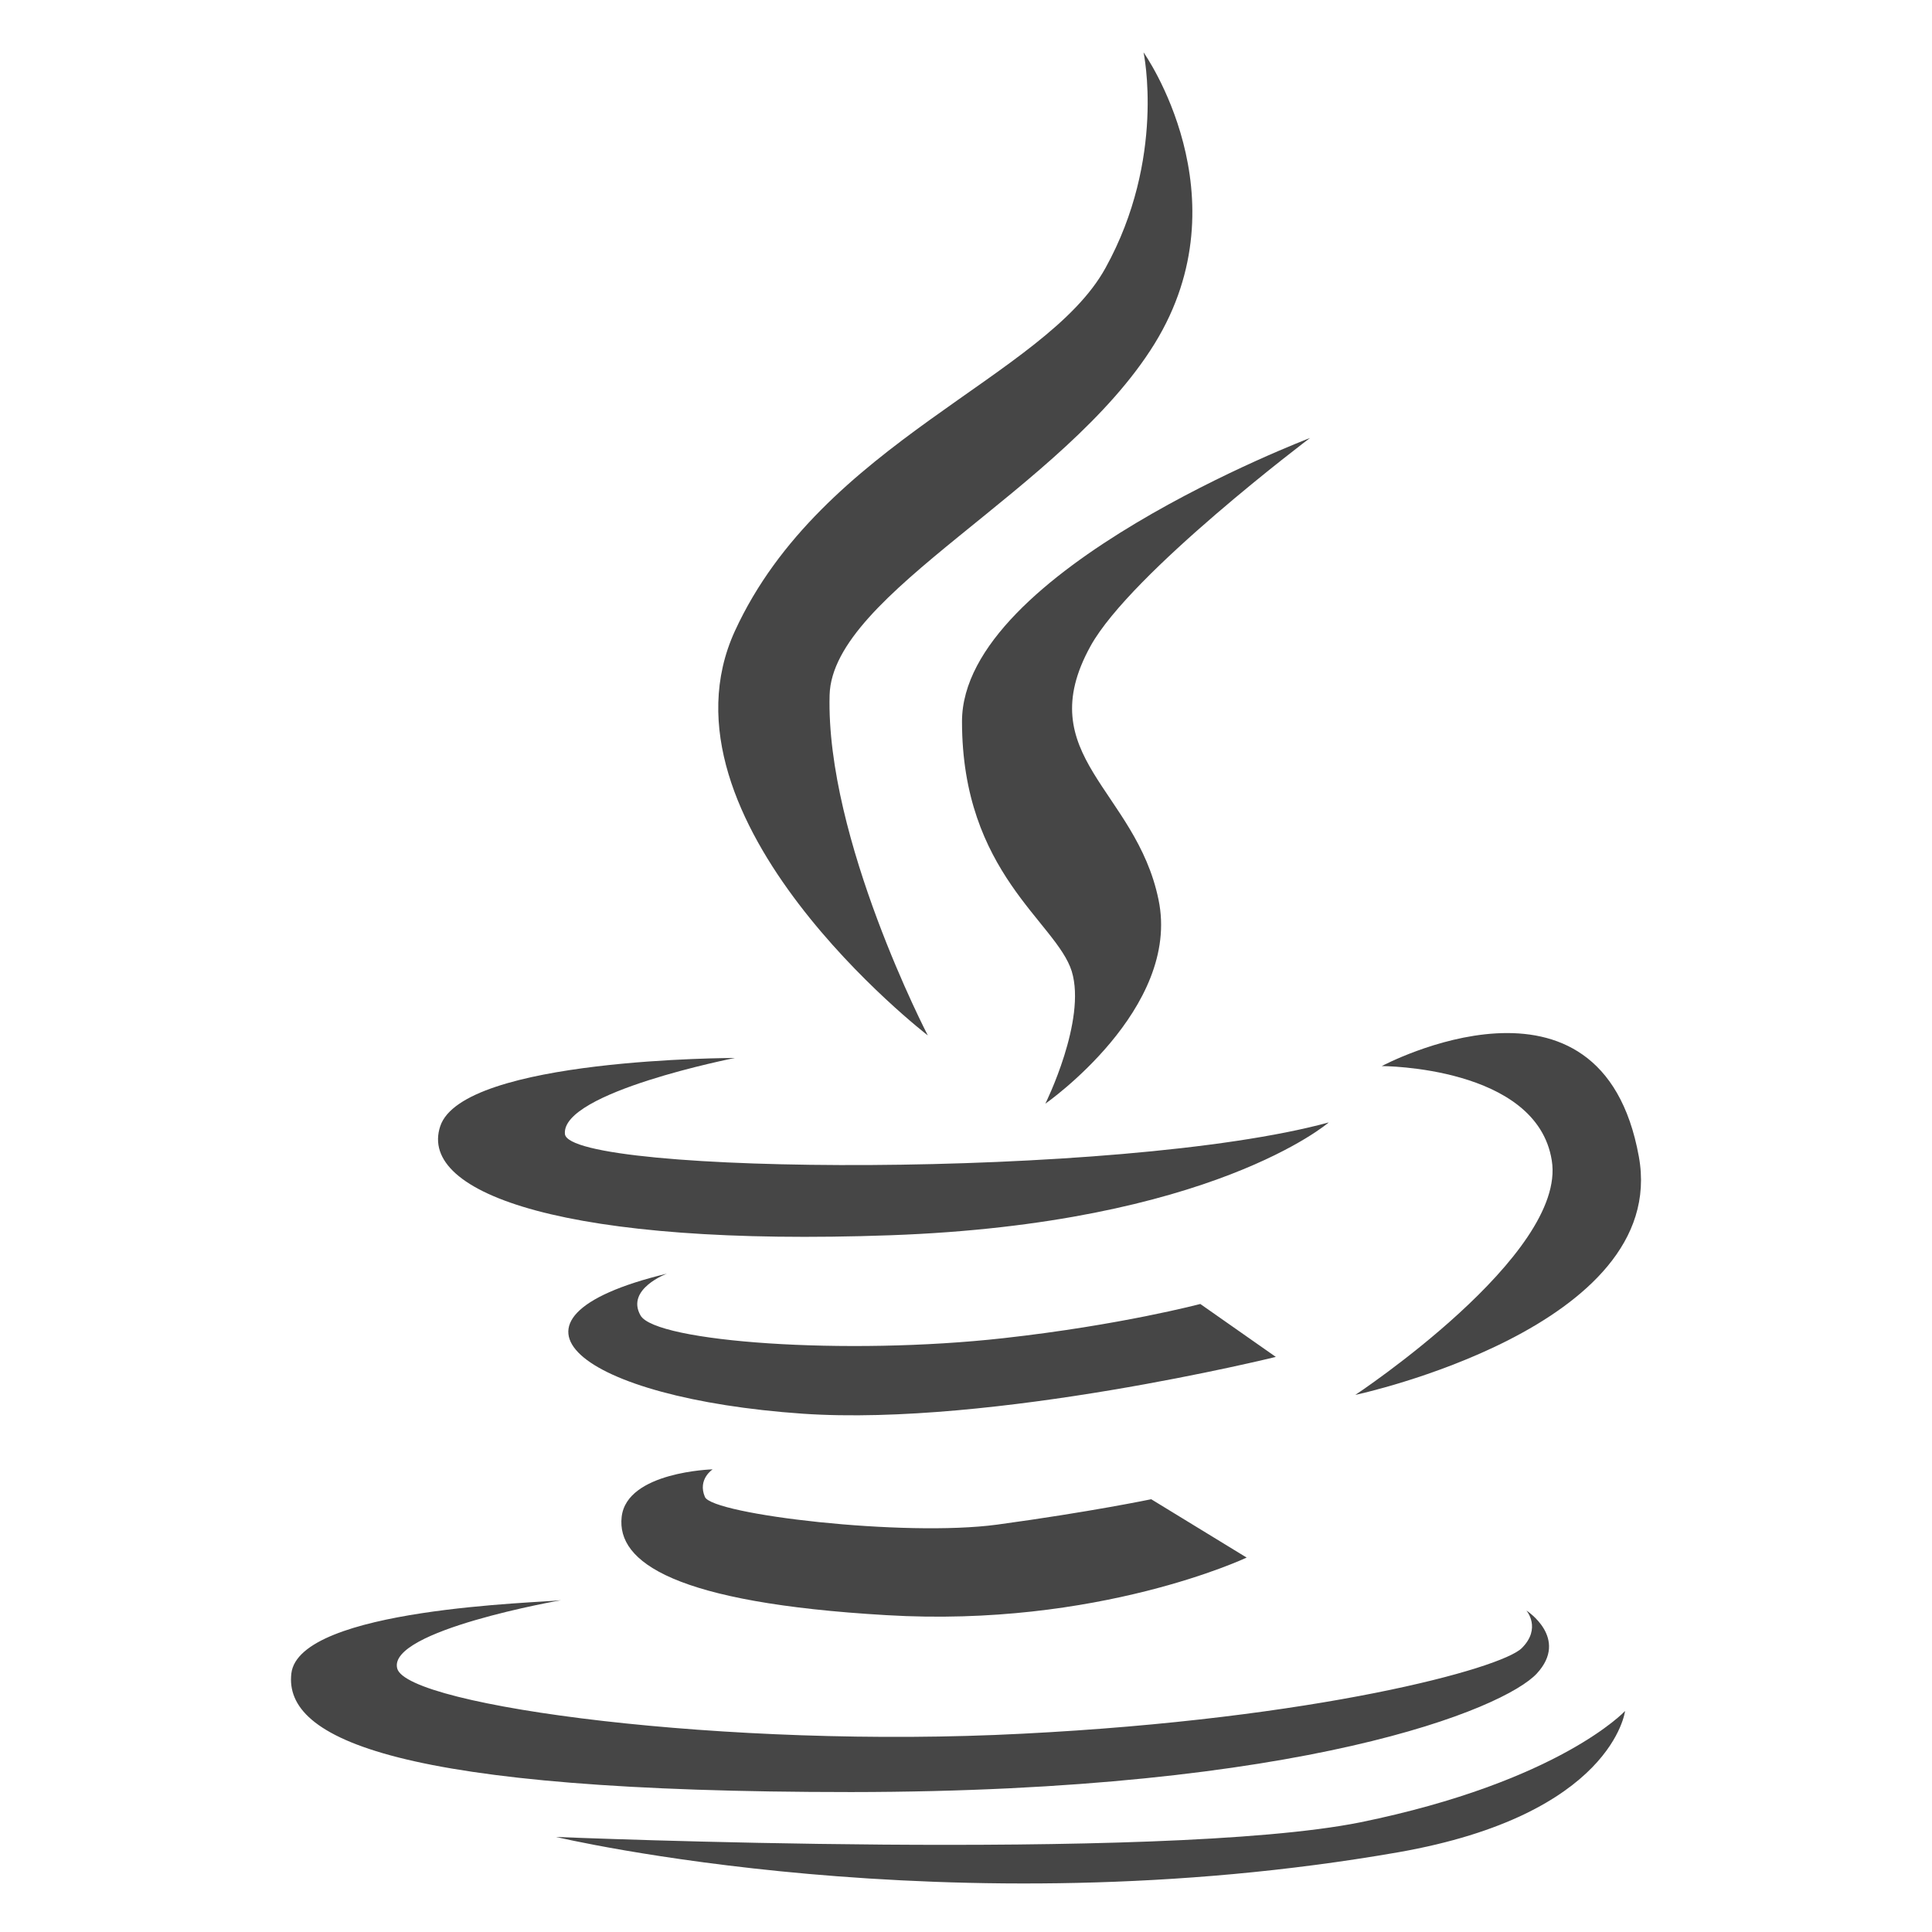
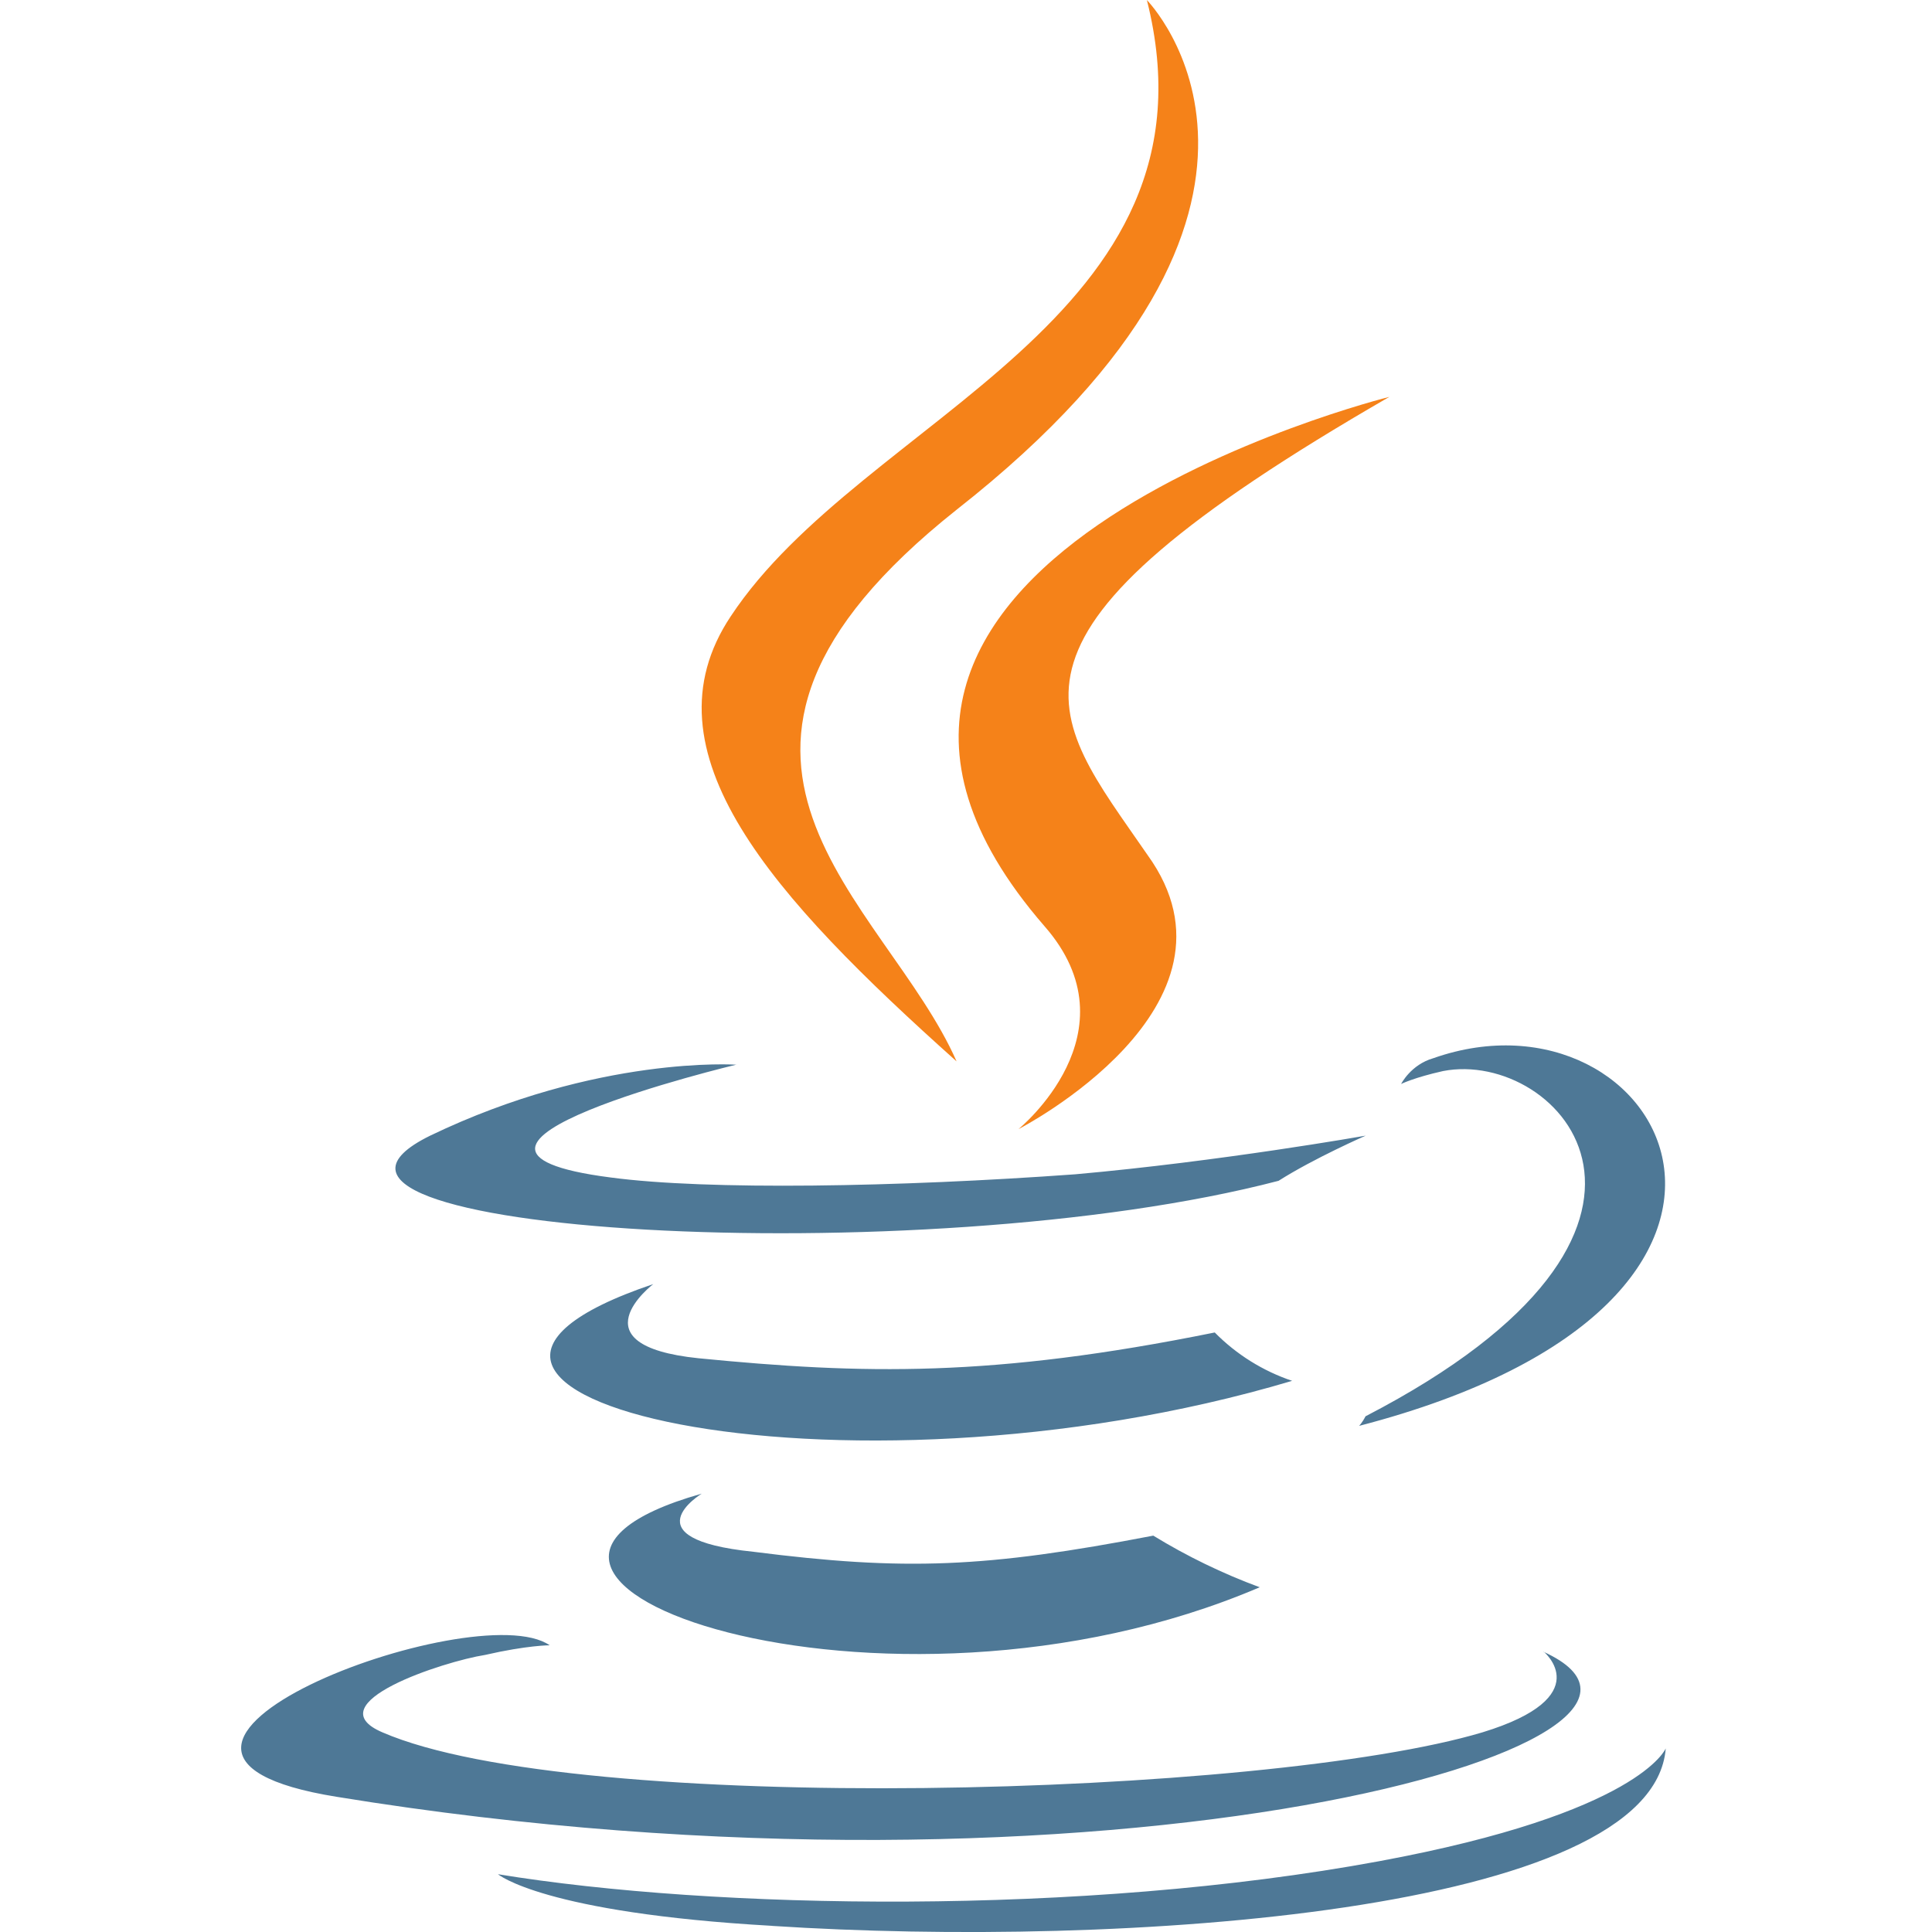
- <svg xmlns="http://www.w3.org/2000/svg" width="30" height="30" viewBox="0 0 30 30" fill="none">
-   <path d="M14.407 16.078C14.407 16.078 12.822 13.027 12.882 10.793C12.925 9.202 16.517 7.623 17.929 5.336C19.341 3.042 17.757 0.813 17.757 0.813C17.757 0.813 18.108 2.457 17.166 4.161C16.232 5.859 12.763 6.861 11.412 9.797C10.065 12.735 14.407 16.078 14.407 16.078Z" fill="#464646" />
-   <path d="M20.342 6.801C20.342 6.801 14.938 8.856 14.938 11.203C14.938 13.557 16.404 14.319 16.642 15.082C16.875 15.844 16.232 17.138 16.232 17.138C16.232 17.138 18.346 15.666 17.989 13.968C17.638 12.265 15.992 11.734 16.935 10.03C17.566 8.892 20.342 6.801 20.342 6.801Z" fill="#464646" />
-   <path d="M13.825 19.181C18.817 19.003 20.633 17.429 20.633 17.429C17.404 18.311 8.831 18.251 8.772 17.608C8.712 16.959 11.412 16.428 11.412 16.428C11.412 16.428 7.187 16.428 6.836 17.488C6.484 18.544 8.831 19.36 13.825 19.181Z" fill="#464646" />
-   <path d="M21.045 21.66C21.045 21.66 25.931 20.617 25.448 17.96C24.864 14.731 21.456 16.554 21.456 16.554C21.456 16.554 23.864 16.554 24.096 18.02C24.334 19.485 21.045 21.66 21.045 21.66Z" fill="#464646" />
-   <path d="M18.638 20.248C18.638 20.248 17.404 20.576 15.582 20.779C13.138 21.052 10.178 20.838 9.946 20.426C9.713 20.016 10.356 19.777 10.356 19.777C7.419 20.486 9.028 21.714 12.466 21.952C15.42 22.154 19.811 21.07 19.811 21.07L18.638 20.248Z" fill="#464646" />
-   <path d="M11.066 22.816C11.066 22.816 9.731 22.852 9.653 23.555C9.575 24.258 10.475 24.889 13.764 25.08C17.054 25.277 19.358 24.186 19.358 24.186L17.876 23.28C17.876 23.28 16.934 23.477 15.486 23.674C14.038 23.87 11.065 23.518 10.946 23.245C10.828 22.97 11.066 22.816 11.066 22.816Z" fill="#464646" />
-   <path d="M13.216 27.827C20.258 27.821 23.357 26.533 23.864 25.986C24.37 25.437 23.702 25.008 23.702 25.008C23.702 25.008 23.94 25.283 23.63 25.592C23.315 25.908 20.455 26.689 15.873 26.921C11.297 27.159 6.323 26.492 6.168 25.908C6.012 25.318 8.712 24.848 8.712 24.848C8.402 24.889 4.643 24.967 4.524 25.986C4.405 27.005 6.168 27.827 13.216 27.827Z" fill="#464646" />
-   <path d="M21.123 28.297C18.03 28.917 8.634 28.524 8.634 28.524C8.634 28.524 14.741 29.977 21.712 28.762C25.043 28.177 25.234 26.568 25.234 26.568C25.234 26.568 24.215 27.665 21.123 28.297Z" fill="#464646" />
+ <svg xmlns="http://www.w3.org/2000/svg" width="64" height="64" viewBox="0 0 32 32">
+   <path d="M11.622 24.74s-1.23.748.855.962c2.51.32 3.847.267 6.625-.267a10.02 10.02 0 0 0 1.763.855c-6.25 2.672-14.16-.16-9.244-1.55zm-.8-3.473s-1.336 1.015.748 1.23c2.725.267 4.862.32 8.55-.427a3.26 3.26 0 0 0 1.282.801c-7.534 2.244-15.976.214-10.58-1.603zm14.747 6.09s.908.748-1.015 1.336c-3.58 1.07-15.014 1.39-18.22 0-1.122-.48 1.015-1.175 1.7-1.282.695-.16 1.07-.16 1.07-.16-1.23-.855-8.175 1.763-3.526 2.51 12.77 2.084 23.296-.908 19.983-2.404zM12.2 17.633s-5.824 1.39-2.084 1.87c1.603.214 4.755.16 7.694-.053 2.404-.214 4.81-.64 4.81-.64s-.855.374-1.443.748c-5.93 1.55-17.312.855-14.052-.748 2.778-1.336 5.076-1.175 5.076-1.175zm10.42 5.824c5.984-3.1 3.206-6.09 1.282-5.717-.48.107-.695.214-.695.214s.16-.32.534-.427c3.794-1.336 6.786 4.007-1.23 6.09 0 0 .053-.053.107-.16zm-9.83 8.442c5.77.374 14.587-.214 14.8-2.94 0 0-.427 1.07-4.755 1.87-4.916.908-11.007.8-14.587.214 0 0 .748.64 4.542.855z" fill="#4e7896" />
+   <path d="M18.996.001s3.313 3.366-3.152 8.442c-5.183 4.114-1.175 6.465 0 9.137-3.046-2.725-5.236-5.13-3.74-7.373C14.294 6.893 20.332 5.3 18.996.001zm-1.7 15.335c1.55 1.763-.427 3.366-.427 3.366s3.954-2.03 2.137-4.542c-1.656-2.404-2.94-3.58 4.007-7.587 0 0-10.953 2.725-5.717 8.763z" fill="#f58219" />
</svg>
